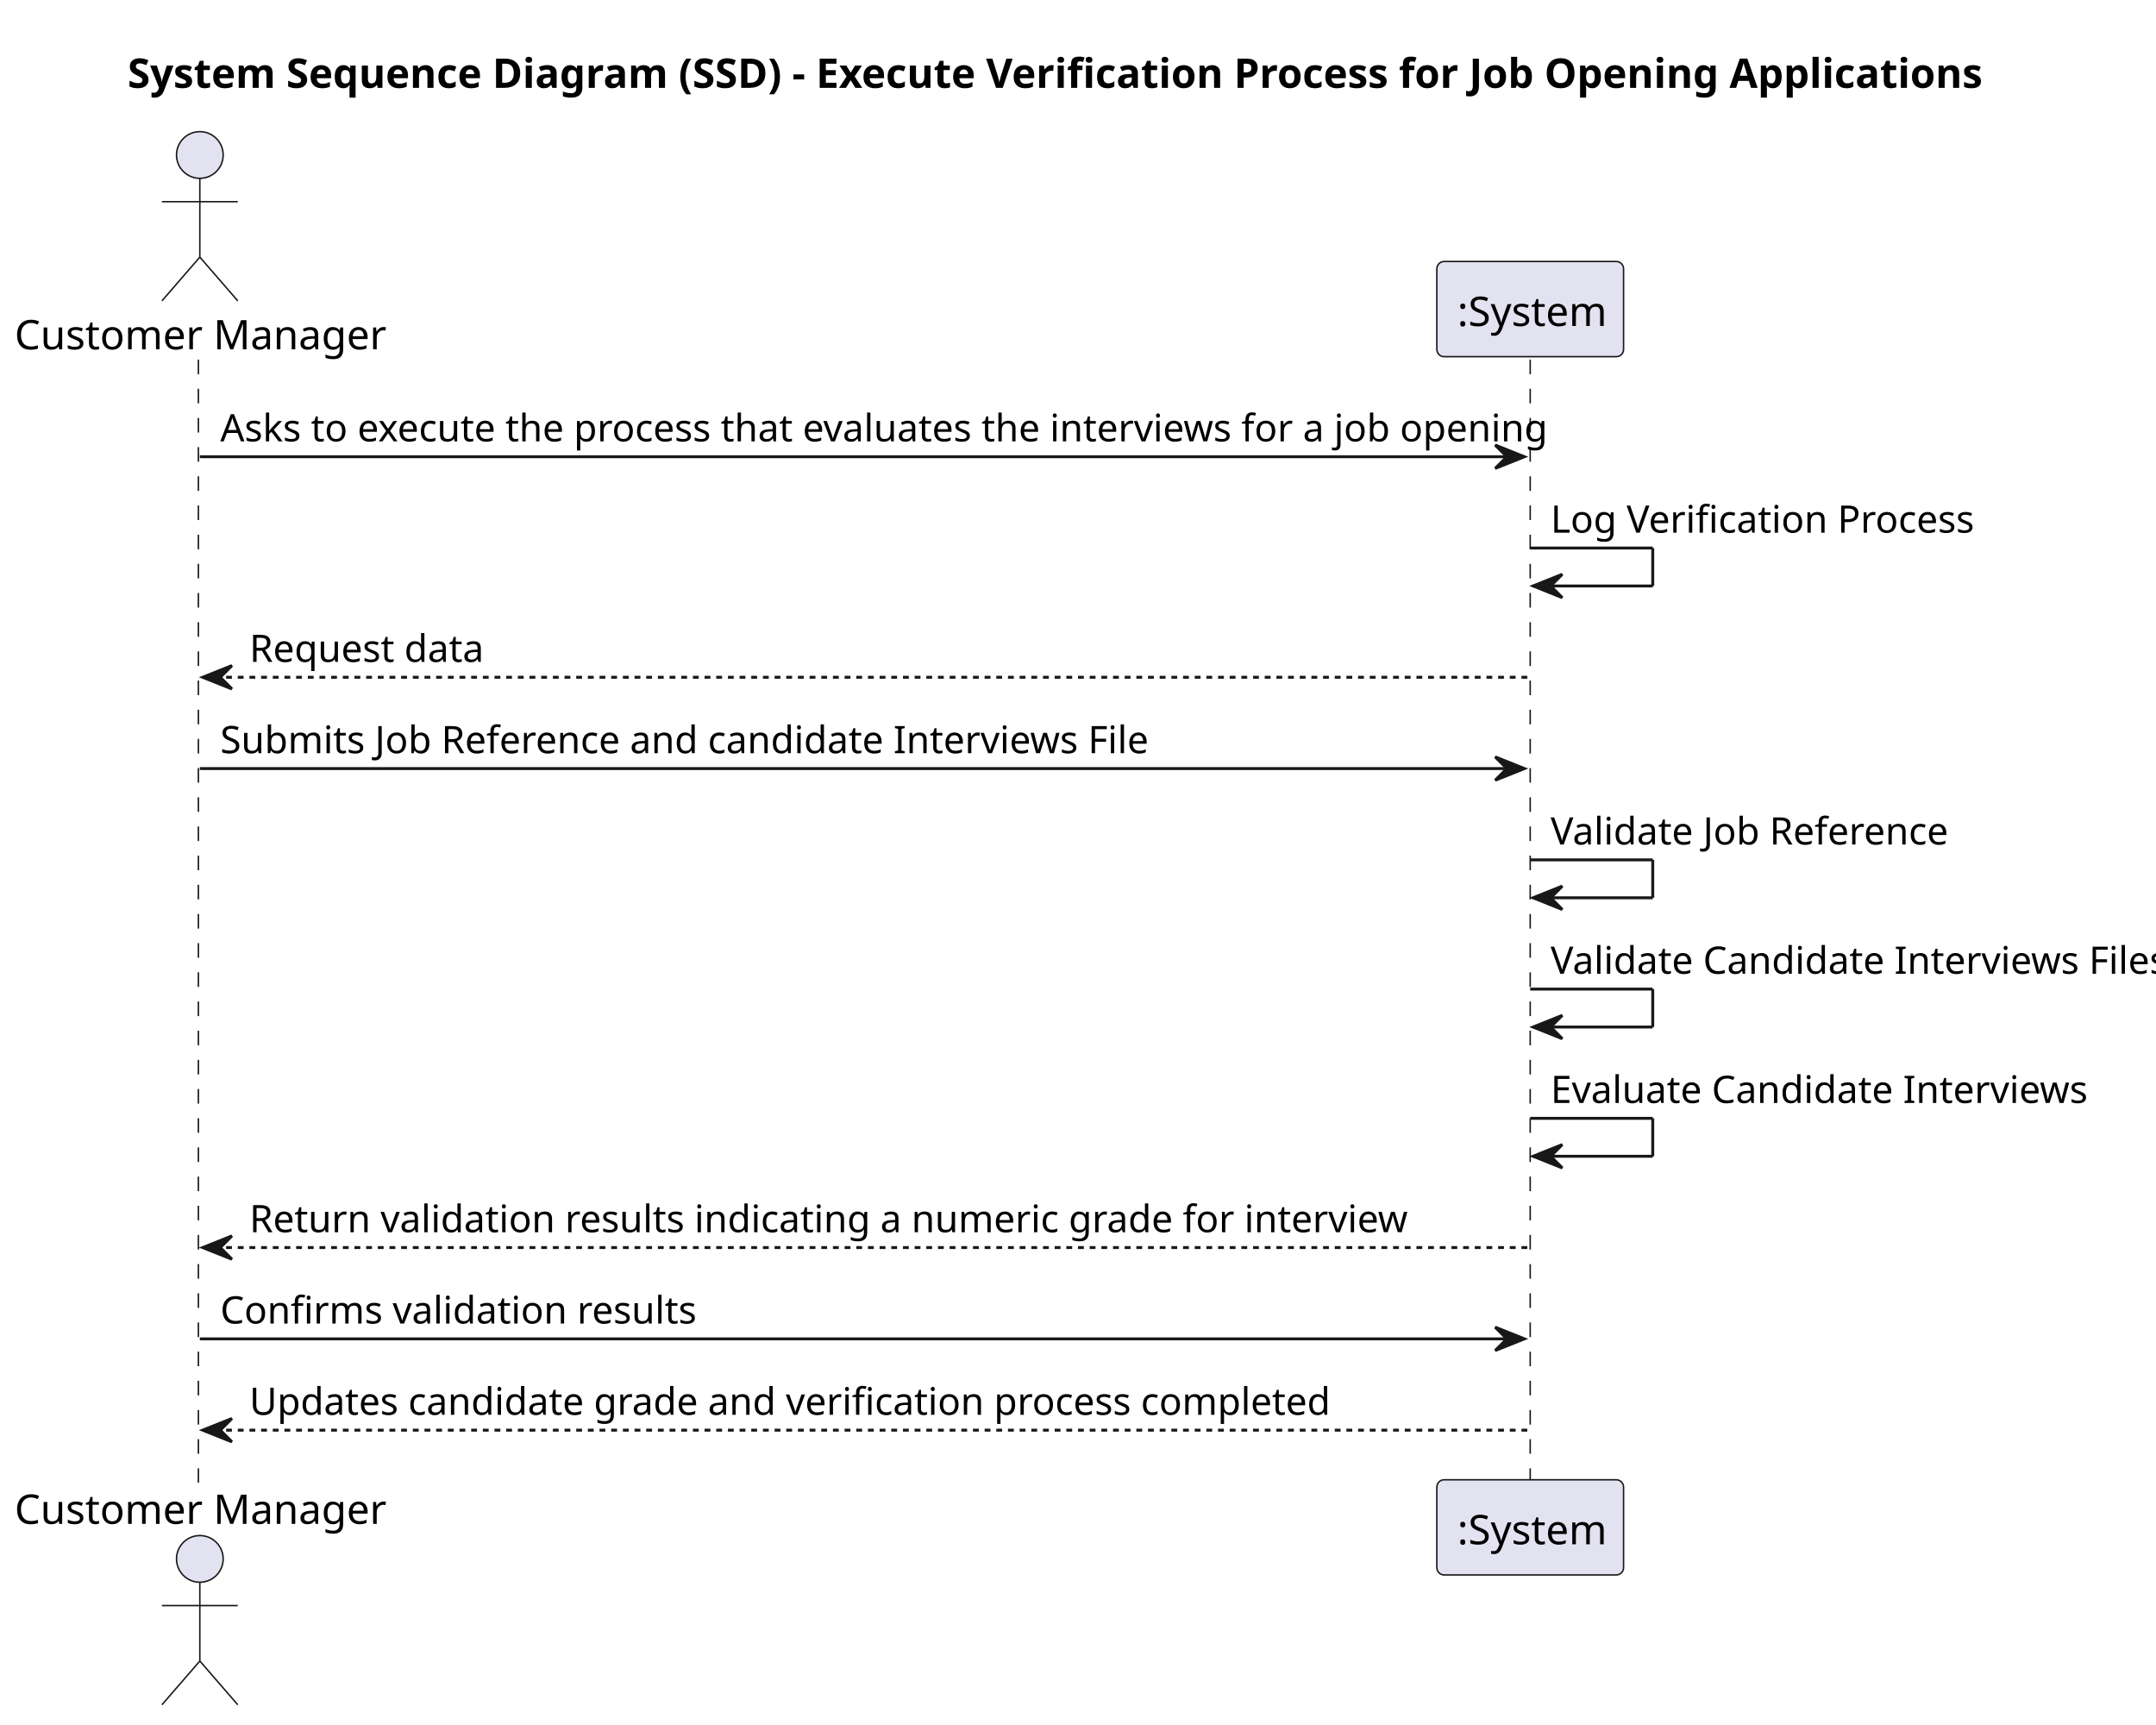
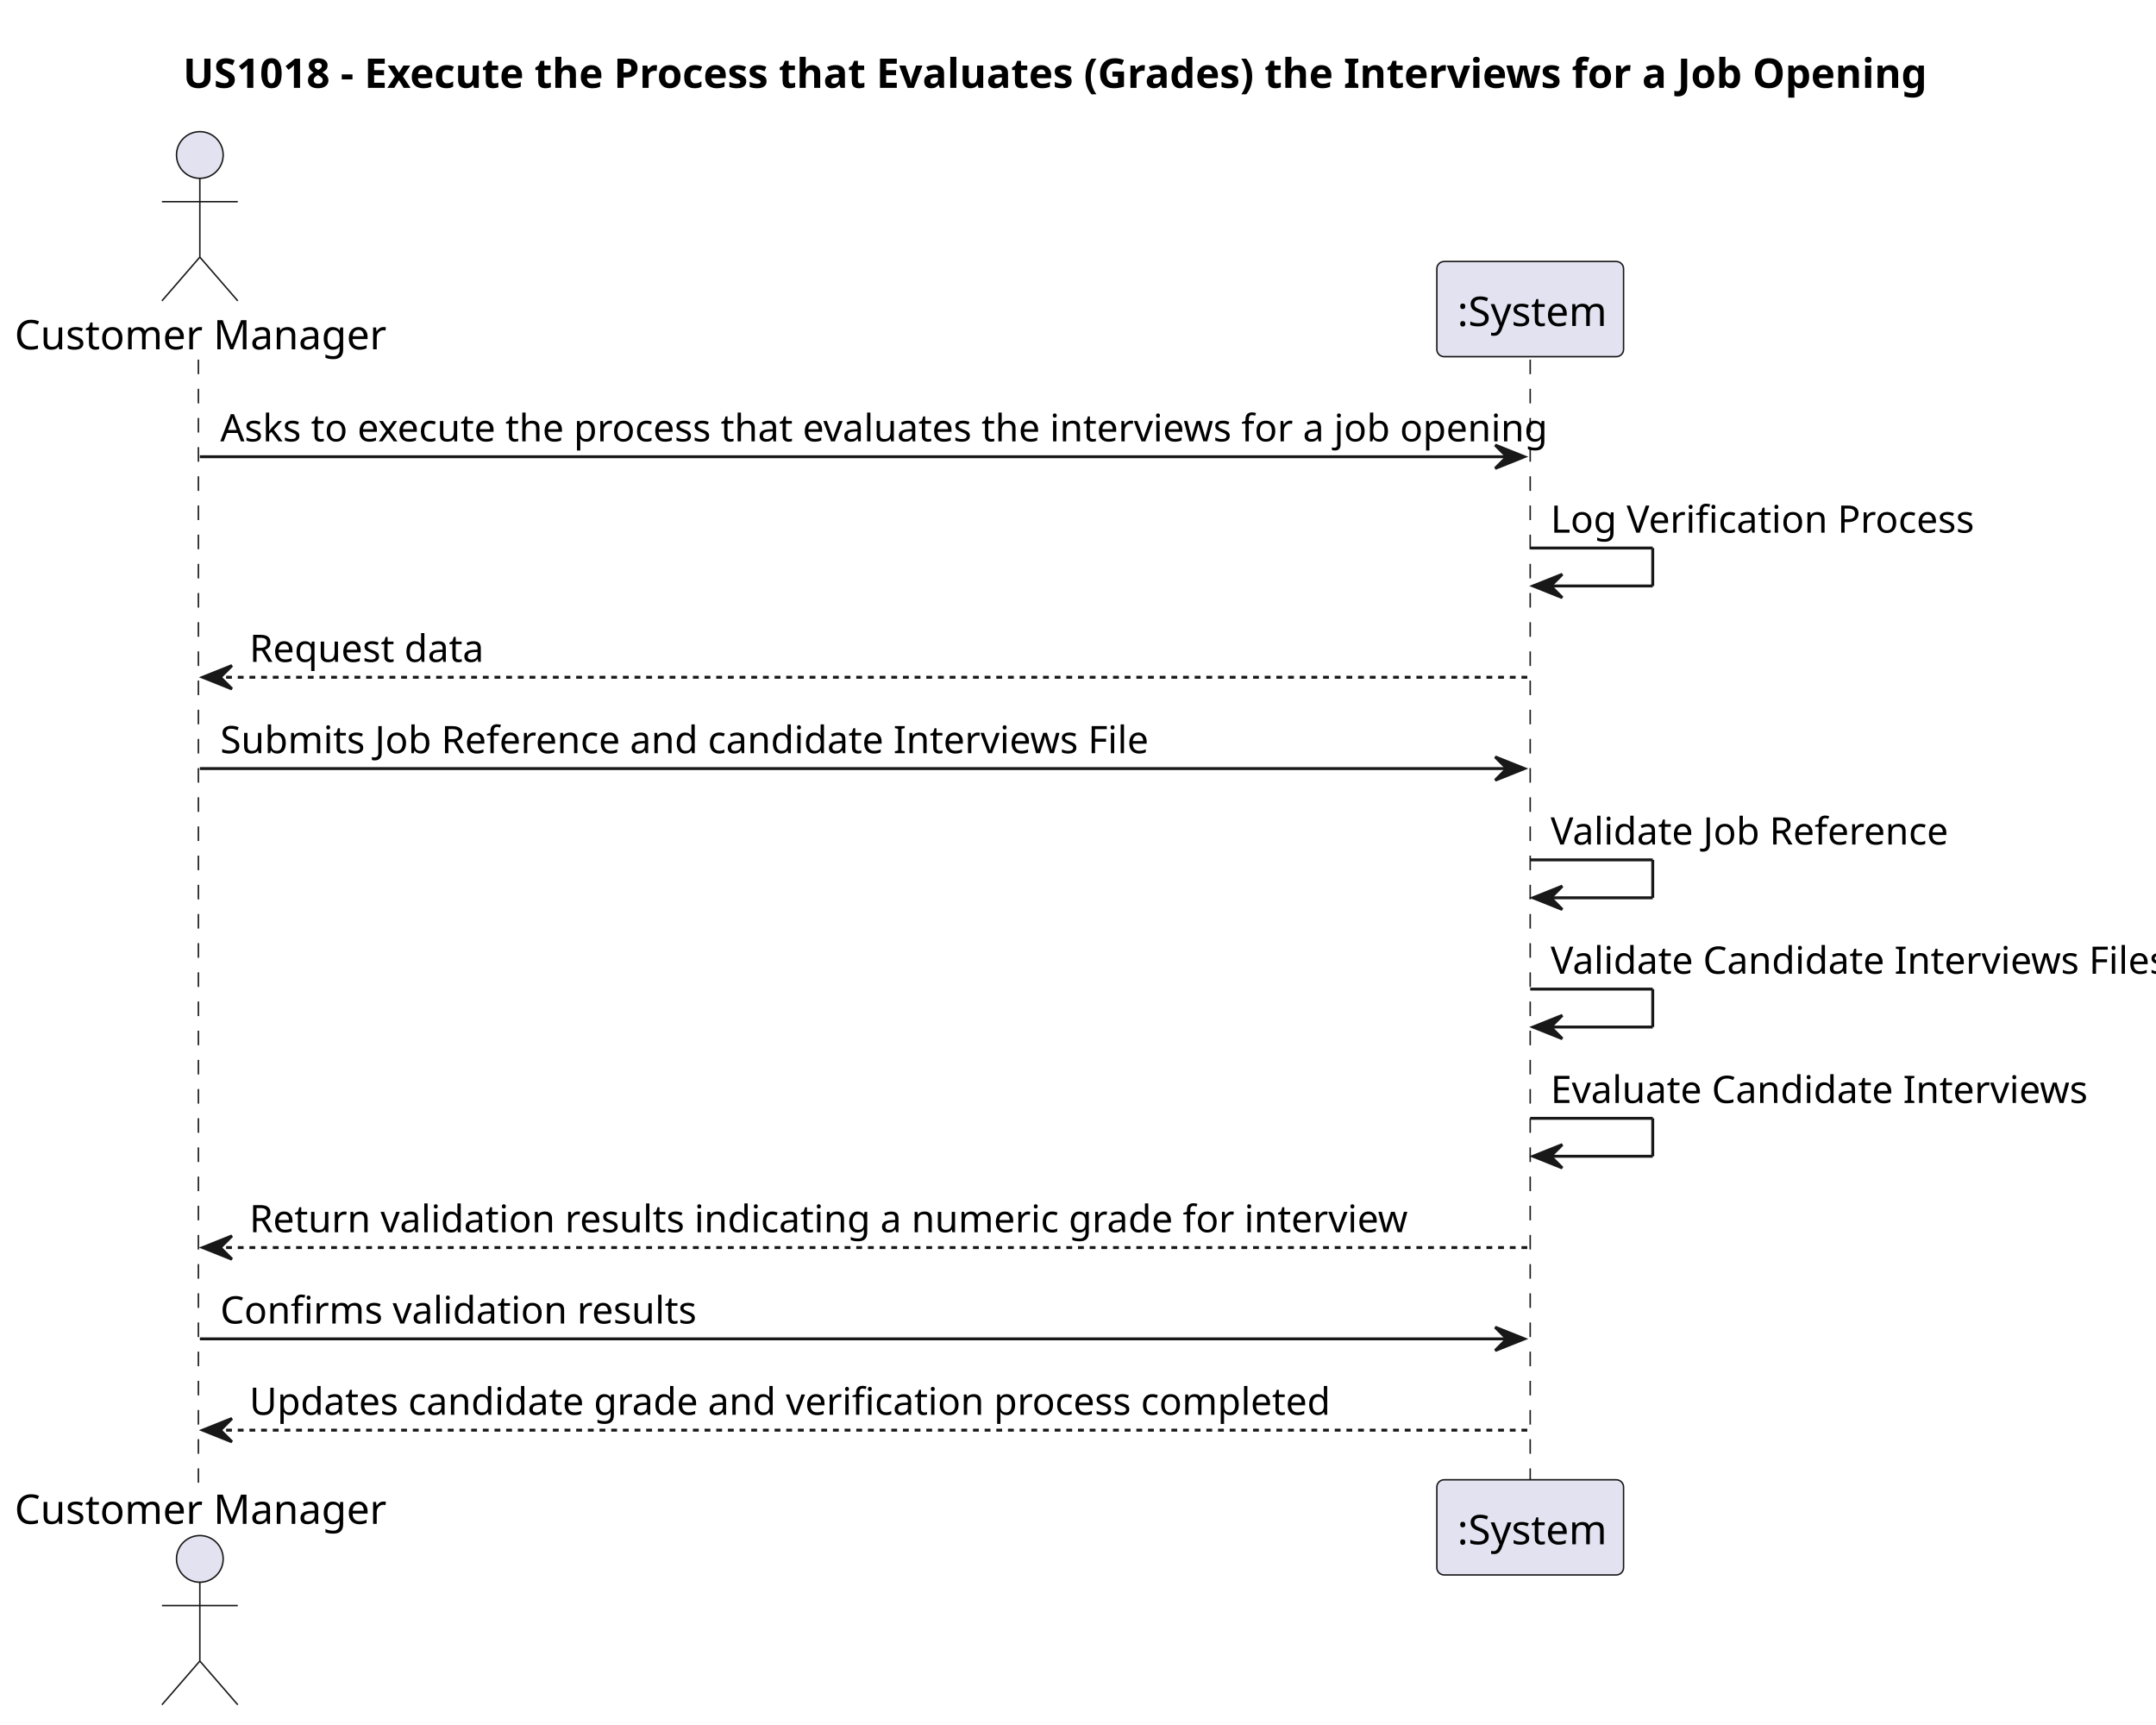
<svg xmlns="http://www.w3.org/2000/svg" contentStyleType="text/css" height="591px" preserveAspectRatio="none" style="width:739px;height:591px;background:#FFFFFF;" version="1.1" viewBox="0 0 739 591" width="739px" zoomAndPan="magnify">
  <defs />
  <g>
-     <text fill="#000000" font-family="sans-serif" font-size="14" font-weight="bold" lengthAdjust="spacing" textLength="651" x="43.75" y="30.107">System Sequence Diagram (SSD) - Execute Verification Process for Job Opening Applications</text>
+     <text fill="#000000" font-family="sans-serif" font-size="14" font-weight="bold" lengthAdjust="spacing" textLength="613" x="62.75" y="30.107">US1018 - Execute the Process that Evaluates (Grades) the Interviews for a Job Opening</text>
    <line style="stroke:#181818;stroke-width:0.5;stroke-dasharray:5.0,5.0;" x1="68" x2="68" y1="123.242" y2="508.152" />
    <line style="stroke:#181818;stroke-width:0.5;stroke-dasharray:5.0,5.0;" x1="524.5" x2="524.5" y1="123.242" y2="508.152" />
    <text fill="#000000" font-family="sans-serif" font-size="14" lengthAdjust="spacing" textLength="121" x="5" y="119.728">Customer Manager</text>
    <ellipse cx="68.5" cy="53.121" fill="#E2E2F0" rx="8" ry="8" style="stroke:#181818;stroke-width:0.5;" />
    <path d="M68.5,61.121 L68.5,88.121 M55.5,69.121 L81.5,69.121 M68.5,88.121 L55.5,103.121 M68.5,88.121 L81.5,103.121 " fill="none" style="stroke:#181818;stroke-width:0.5;" />
    <text fill="#000000" font-family="sans-serif" font-size="14" lengthAdjust="spacing" textLength="121" x="5" y="522.26">Customer Manager</text>
    <ellipse cx="68.5" cy="534.273" fill="#E2E2F0" rx="8" ry="8" style="stroke:#181818;stroke-width:0.5;" />
    <path d="M68.5,542.273 L68.5,569.273 M55.5,550.273 L81.5,550.273 M68.5,569.273 L55.5,584.273 M68.5,569.273 L81.5,584.273 " fill="none" style="stroke:#181818;stroke-width:0.5;" />
    <rect fill="#E2E2F0" height="32.621" rx="2.5" ry="2.5" style="stroke:#181818;stroke-width:0.5;" width="64" x="492.5" y="89.621" />
    <text fill="#000000" font-family="sans-serif" font-size="14" lengthAdjust="spacing" textLength="50" x="499.5" y="111.728">:System</text>
    <rect fill="#E2E2F0" height="32.621" rx="2.5" ry="2.5" style="stroke:#181818;stroke-width:0.5;" width="64" x="492.5" y="507.152" />
    <text fill="#000000" font-family="sans-serif" font-size="14" lengthAdjust="spacing" textLength="50" x="499.5" y="529.26">:System</text>
    <polygon fill="#181818" points="512.5,152.533,522.5,156.533,512.5,160.533,516.5,156.533" style="stroke:#181818;stroke-width:1.0;" />
    <line style="stroke:#181818;stroke-width:1.0;" x1="68.5" x2="518.5" y1="156.533" y2="156.533" />
    <text fill="#000000" font-family="sans-serif" font-size="13" lengthAdjust="spacing" textLength="432" x="75.5" y="151.27">Asks to execute the process that evaluates the interviews for a job opening</text>
    <line style="stroke:#181818;stroke-width:1.0;" x1="524.5" x2="566.5" y1="187.824" y2="187.824" />
    <line style="stroke:#181818;stroke-width:1.0;" x1="566.5" x2="566.5" y1="187.824" y2="200.824" />
    <line style="stroke:#181818;stroke-width:1.0;" x1="525.5" x2="566.5" y1="200.824" y2="200.824" />
    <polygon fill="#181818" points="535.5,196.824,525.5,200.824,535.5,204.824,531.5,200.824" style="stroke:#181818;stroke-width:1.0;" />
    <text fill="#000000" font-family="sans-serif" font-size="13" lengthAdjust="spacing" textLength="141" x="531.5" y="182.561">Log Verification Process</text>
    <polygon fill="#181818" points="79.5,228.115,69.5,232.115,79.5,236.115,75.5,232.115" style="stroke:#181818;stroke-width:1.0;" />
    <line style="stroke:#181818;stroke-width:1.0;stroke-dasharray:2.0,2.0;" x1="73.5" x2="523.5" y1="232.115" y2="232.115" />
    <text fill="#000000" font-family="sans-serif" font-size="13" lengthAdjust="spacing" textLength="77" x="85.5" y="226.852">Request data</text>
    <polygon fill="#181818" points="512.5,259.406,522.5,263.406,512.5,267.406,516.5,263.406" style="stroke:#181818;stroke-width:1.0;" />
    <line style="stroke:#181818;stroke-width:1.0;" x1="68.5" x2="518.5" y1="263.406" y2="263.406" />
    <text fill="#000000" font-family="sans-serif" font-size="13" lengthAdjust="spacing" textLength="304" x="75.5" y="258.144">Submits Job Reference and candidate Interviews File</text>
    <line style="stroke:#181818;stroke-width:1.0;" x1="524.5" x2="566.5" y1="294.697" y2="294.697" />
    <line style="stroke:#181818;stroke-width:1.0;" x1="566.5" x2="566.5" y1="294.697" y2="307.697" />
    <line style="stroke:#181818;stroke-width:1.0;" x1="525.5" x2="566.5" y1="307.697" y2="307.697" />
    <polygon fill="#181818" points="535.5,303.697,525.5,307.697,535.5,311.697,531.5,307.697" style="stroke:#181818;stroke-width:1.0;" />
    <text fill="#000000" font-family="sans-serif" font-size="13" lengthAdjust="spacing" textLength="133" x="531.5" y="289.435">Validate Job Reference</text>
    <line style="stroke:#181818;stroke-width:1.0;" x1="524.5" x2="566.5" y1="338.988" y2="338.988" />
    <line style="stroke:#181818;stroke-width:1.0;" x1="566.5" x2="566.5" y1="338.988" y2="351.988" />
    <line style="stroke:#181818;stroke-width:1.0;" x1="525.5" x2="566.5" y1="351.988" y2="351.988" />
    <polygon fill="#181818" points="535.5,347.988,525.5,351.988,535.5,355.988,531.5,351.988" style="stroke:#181818;stroke-width:1.0;" />
    <text fill="#000000" font-family="sans-serif" font-size="13" lengthAdjust="spacing" textLength="201" x="531.5" y="333.726">Validate Candidate Interviews Files</text>
    <line style="stroke:#181818;stroke-width:1.0;" x1="524.5" x2="566.5" y1="383.279" y2="383.279" />
    <line style="stroke:#181818;stroke-width:1.0;" x1="566.5" x2="566.5" y1="383.279" y2="396.279" />
    <line style="stroke:#181818;stroke-width:1.0;" x1="525.5" x2="566.5" y1="396.279" y2="396.279" />
    <polygon fill="#181818" points="535.5,392.279,525.5,396.279,535.5,400.279,531.5,396.279" style="stroke:#181818;stroke-width:1.0;" />
    <text fill="#000000" font-family="sans-serif" font-size="13" lengthAdjust="spacing" textLength="171" x="531.5" y="378.017">Evaluate Candidate Interviews</text>
    <polygon fill="#181818" points="79.5,423.57,69.5,427.57,79.5,431.57,75.5,427.57" style="stroke:#181818;stroke-width:1.0;" />
    <line style="stroke:#181818;stroke-width:1.0;stroke-dasharray:2.0,2.0;" x1="73.5" x2="523.5" y1="427.57" y2="427.57" />
    <text fill="#000000" font-family="sans-serif" font-size="13" lengthAdjust="spacing" textLength="365" x="85.5" y="422.308">Return validation results indicating a numeric grade for interview</text>
    <polygon fill="#181818" points="512.5,454.861,522.5,458.861,512.5,462.861,516.5,458.861" style="stroke:#181818;stroke-width:1.0;" />
    <line style="stroke:#181818;stroke-width:1.0;" x1="68.5" x2="518.5" y1="458.861" y2="458.861" />
    <text fill="#000000" font-family="sans-serif" font-size="13" lengthAdjust="spacing" textLength="151" x="75.5" y="453.599">Confirms validation results</text>
    <polygon fill="#181818" points="79.5,486.152,69.5,490.152,79.5,494.152,75.5,490.152" style="stroke:#181818;stroke-width:1.0;" />
    <line style="stroke:#181818;stroke-width:1.0;stroke-dasharray:2.0,2.0;" x1="73.5" x2="523.5" y1="490.152" y2="490.152" />
    <text fill="#000000" font-family="sans-serif" font-size="13" lengthAdjust="spacing" textLength="347" x="85.5" y="484.89">Updates candidate grade and verification process completed</text>
  </g>
</svg>
